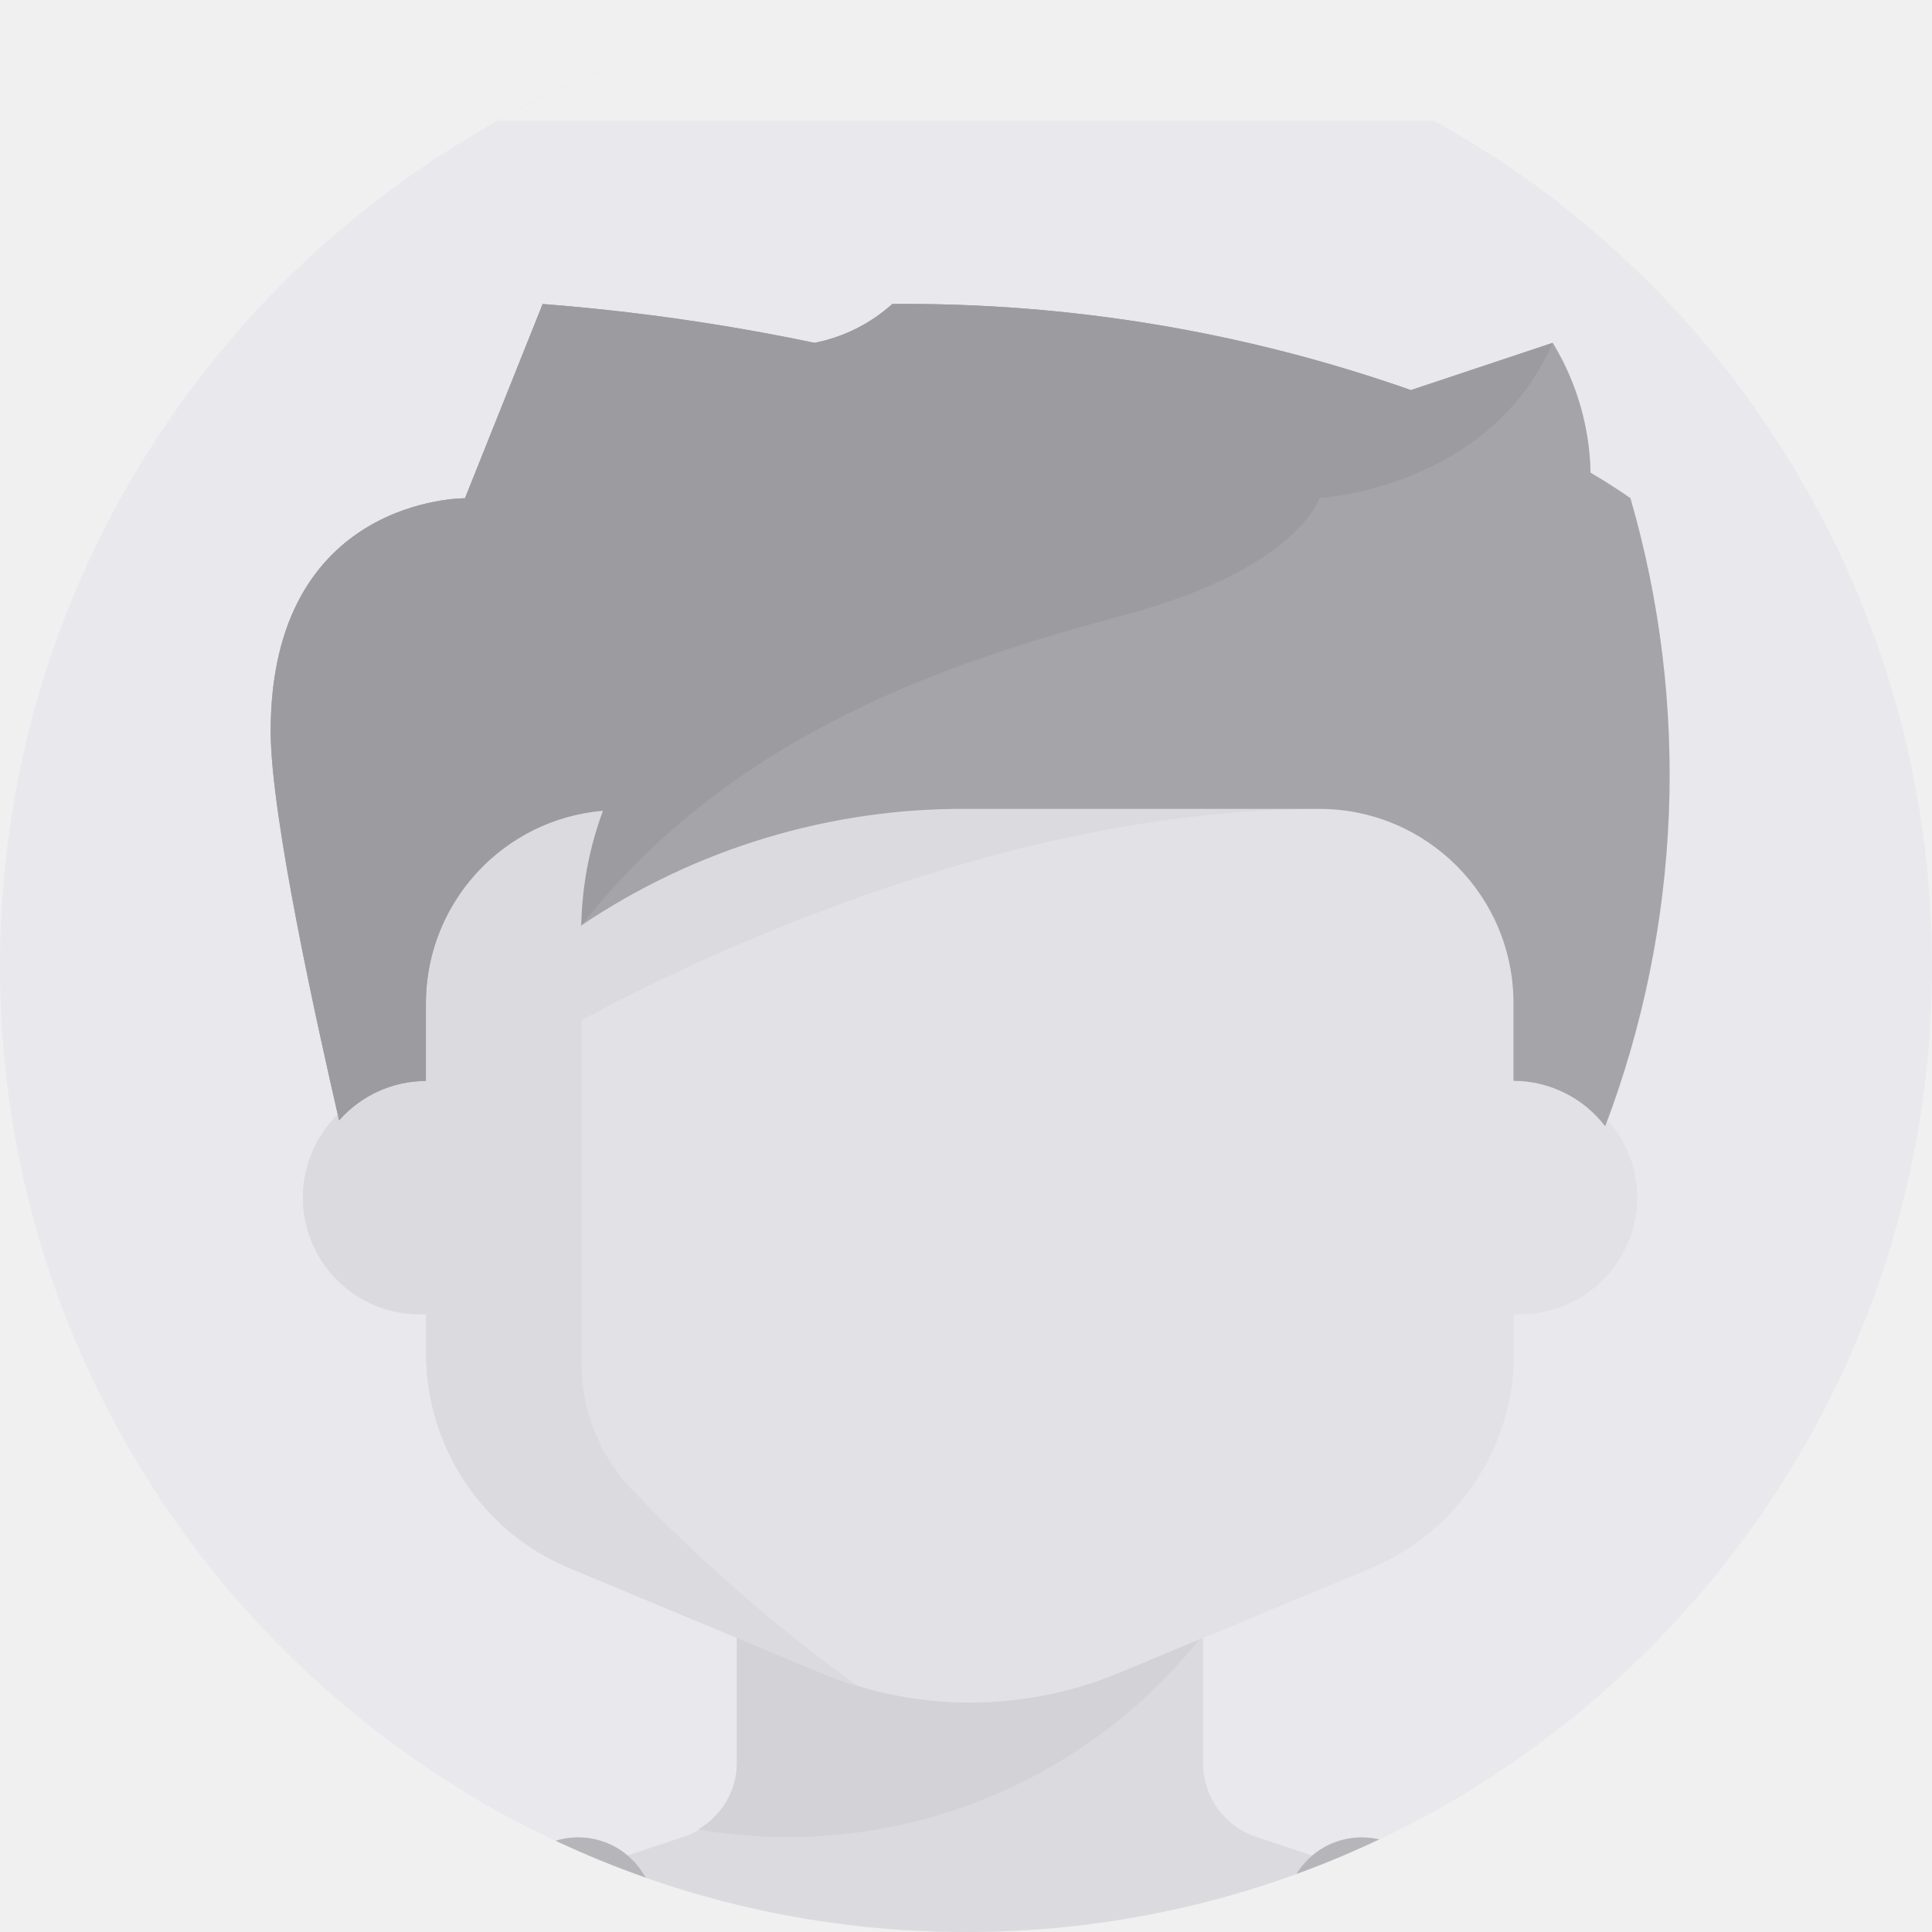
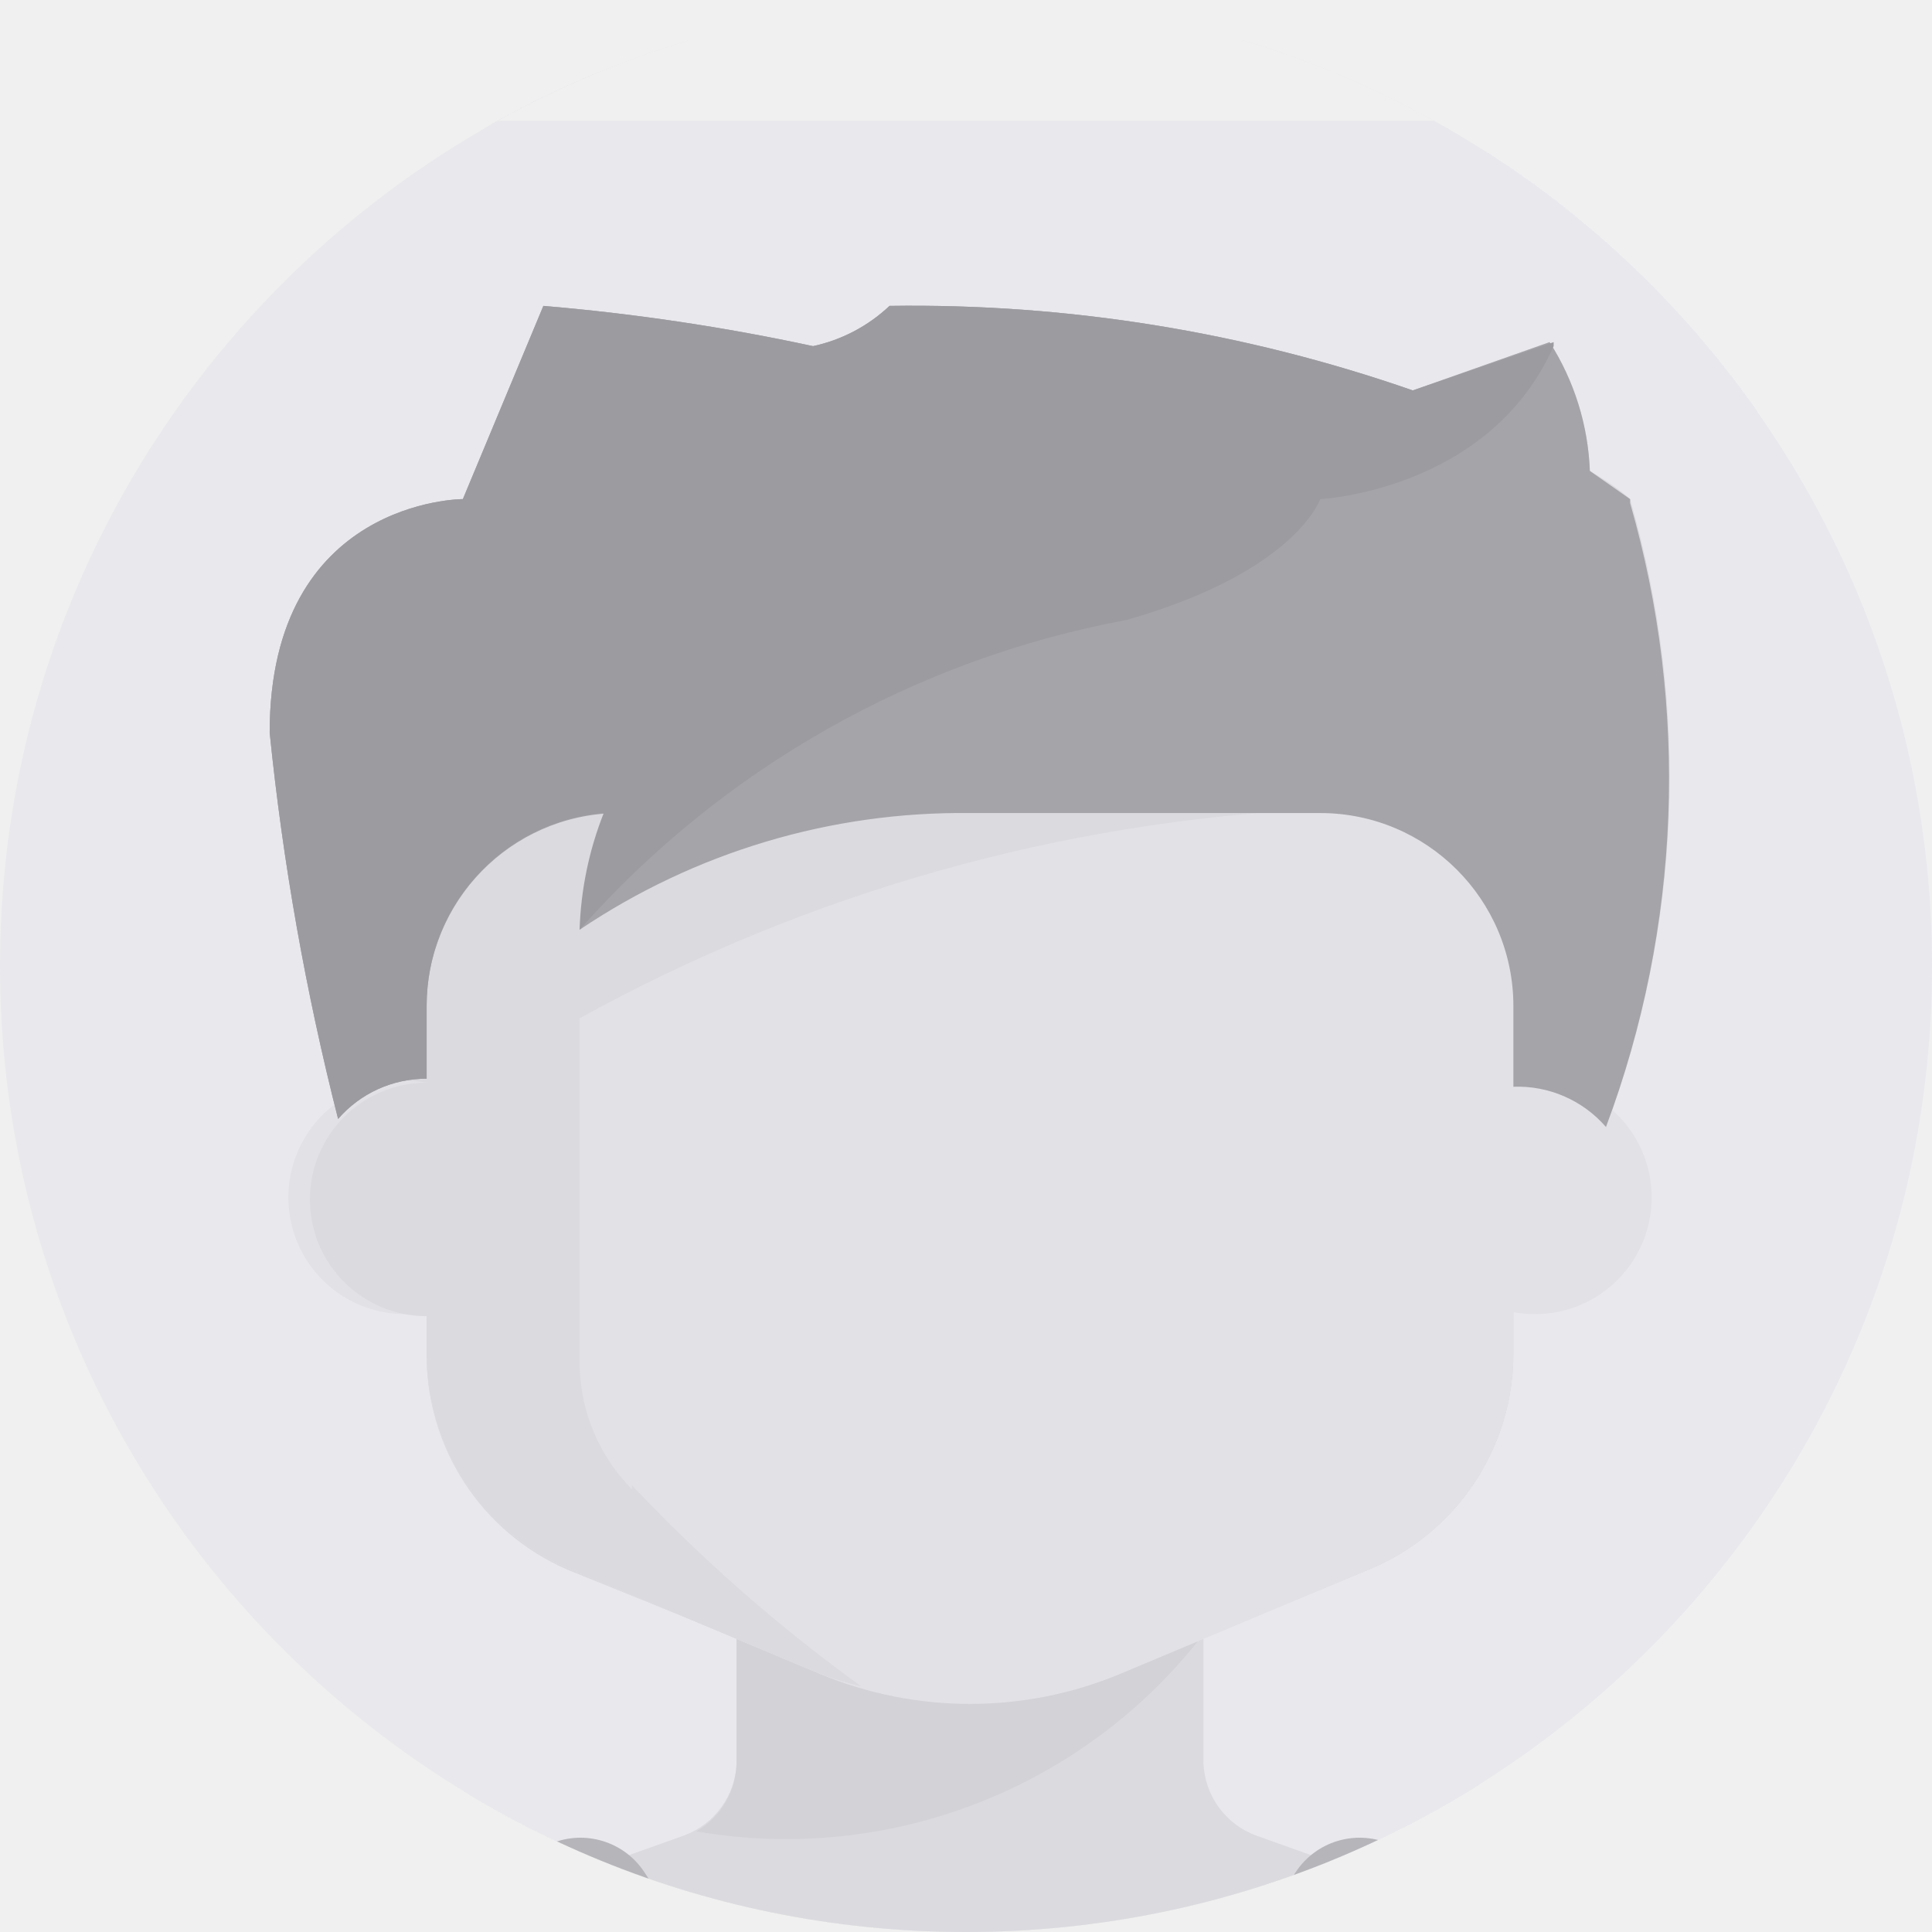
- <svg xmlns="http://www.w3.org/2000/svg" width="48" height="48" viewBox="0 0 48 48">
+ <svg xmlns="http://www.w3.org/2000/svg" xmlns:xlink="http://www.w3.org/1999/xlink" viewBox="0 0 48 48">
+   <defs>
+     <path id="b" d="M48 57v-.8a.6.6 0 0 0-.7-.6l-1-7.6a4.3 4.3 0 0 0-3-3.5l-5.2-1.8a2.2 2.2 0 0 0-2 .4l-1.6-.5a2.2 2.2 0 0 1-1.5-2V37l4.7-2a6.5 6.5 0 0 0 4-6v-1a3.2 3.2 0 0 0 2.5-5.2 27.5 27.5 0 0 0 .7-17.4s-.4-.3-1.1-.7a7.2 7.2 0 0 0-1-3.6l-4 1.3A42.2 42.2 0 0 0 24.4.1a4.5 4.5 0 0 1-2.1 1 58.9 58.9 0 0 0-7.6-1l-2.1 5.4s-5.4 0-5.4 6.5c0 2.3 1.3 8.3 1.9 10.7a3.2 3.2 0 0 0 2.4 5.4v1a6.5 6.5 0 0 0 4 6l4.6 2v3.5a2.2 2.2 0 0 1-1.5 2l-1.5.5a2.2 2.2 0 0 0-2-.4l-5.3 1.8a4.3 4.3 0 0 0-3 3.5L6 55.6a.6.6 0 0 0-.8.6v.8a.6.6 0 0 0 .5.7l1.6.2v2.5a2.2 2.2 0 0 0 2.1 2.2h34.5a2.2 2.2 0 0 0 2.1-2.2V58l1.6-.2a.6.6 0 0 0 .6-.7Z" />
+     <path id="c" d="M33 37H20.1v3.6a2.1 2.1 0 0 1-1 1.8A14.6 14.6 0 0 0 33 37Z" />
+     <path id="d" d="M41.6 21.7v-2.2a5.4 5.4 0 0 0-5.3-5.4H16.9a5.4 5.4 0 0 0-5.4 5.4v2.2a3.2 3.2 0 1 0 0 6.4v1a6.5 6.5 0 0 0 4 6l7 3a10.8 10.8 0 0 0 8.2 0l7-3a6.5 6.5 0 0 0 4-6v-1a3.2 3.2 0 0 0 0-6.4Zm-3.2 40.9v-5.4h9L46.3 48a4.3 4.3 0 0 0-3-3.5l-5.2-1.8a2.1 2.1 0 0 0-2.4.9 10.8 10.8 0 0 1-18.2 0 2.1 2.1 0 0 0-2.5-.9l-5.2 1.8a4.3 4.3 0 0 0-3 3.5l-1 8.2h9v6.4Z" />
+     <path id="e" d="M19 26a1 1 0 0 1-1-1.1v-1a1 1 0 1 1 2.1 0v1a1 1 0 0 1-1 1Zm15.1 0a1 1 0 0 1-1-1.1v-1a1 1 0 1 1 2 0v1a1 1 0 0 1-1 1Zm-7.5 7.5a9 9 0 0 1-5-1.3 1 1 0 1 1 1.3-1.7 8 8 0 0 0 7.4 0 1 1 0 0 1 1.2 1.7 9 9 0 0 1-5 1.3Z" />
+     <path id="f" d="M17.1 33a5 5 0 0 1-1.3-3.5V20a47 47 0 0 1 20.5-6H16.9a5 5 0 0 0-1.1.1 5.4 5.4 0 0 0-4.3 5.3v2.2a3.2 3.2 0 1 0 0 6.4v1a6.5 6.5 0 0 0 4 6l7 3a10.8 10.8 0 0 0 1 .3A45 45 0 0 1 17 33Zm-2.4 25v-2.4a4.3 4.3 0 0 0-1-2.9l-6-6.8a4.3 4.3 0 0 0-.9 2.1l-1 9 9 1Z" />
+     <path id="g" d="m14.7 56.6-8.9-1a.6.6 0 0 0-.7.6v.8a.6.6 0 0 0 .5.7l9.1 1v-2.1ZM38.4 58v-2.4a4.3 4.3 0 0 1 1-2.9l6-6.8a4.3 4.3 0 0 1 .9 2.1l1.1 9-9 1Z" />
+     <path id="h" d="m38.4 56.6 8.9-1a.6.6 0 0 1 .7.6v.8a.6.6 0 0 1-.5.7l-9 1Zm6.5-51.1-1.1-.7a7.2 7.2 0 0 0-1-3.6l-4 1.3A42.2 42.2 0 0 0 24.4.1a4.5 4.5 0 0 1-2.1 1 58.9 58.9 0 0 0-7.6-1l-2.1 5.4s-5.4 0-5.4 6.5c0 2.4 1.3 8.3 1.9 10.7a3.2 3.2 0 0 1 2.4-1v-2.2a5.4 5.4 0 0 1 5.3-5.4 12 12 0 0 0-1 3.2 19 19 0 0 1 10.8-3.2h9.7a5.4 5.4 0 0 1 5.3 5.4v2.2a3.2 3.2 0 0 1 2.6 1.2 27.5 27.5 0 0 0 .7-17.4Z" />
+     <path id="i" d="m42.7 1.2-4 1.3A42.2 42.2 0 0 0 24.5.1a4.5 4.5 0 0 1-2.1 1 58.9 58.9 0 0 0-7.6-1l-2.1 5.4s-5.4 0-5.4 6.5c0 2.4 1.3 8.3 1.9 10.7a3.2 3.2 0 0 1 2.4-1v-2.2a5.4 5.4 0 0 1 4.9-5.3 9.6 9.6 0 0 0-.6 3.1 26.8 26.8 0 0 1 15-8.6c4.8-1.2 5.5-3.2 5.5-3.2s4.7-.3 6.4-4.3Z" />
+   </defs>
  <defs>
    <clipPath id="a">
-       <circle cx="24" cy="24" r="24" transform="translate(352 720)" fill="#fff" />
+       <circle cx="24" cy="24" r="24" fill="#fff" transform="translate(352 720)" />
    </clipPath>
  </defs>
-   <g transform="translate(-352 -720)" clip-path="url(#a)">
-     <g transform="translate(328 693.558)">
-       <g transform="translate(22 27.873)">
-         <g transform="translate(5.045 0.118)">
-           <path d="M63.86,56.915l-.1-.88a.634.634,0,0,0-.7-.56l-.055.006-.946-7.566a4.307,4.307,0,0,0-2.912-3.552l-5.255-1.752a2.153,2.153,0,0,0-2.07.387l-1.548-.516A2.153,2.153,0,0,1,48.8,40.44V36.967l4.638-1.933a6.46,6.46,0,0,0,3.976-5.963V27.995a3.229,3.229,0,0,0,2.547-5.216,27.523,27.523,0,0,0,.684-17.4s-.385-.283-1.1-.708a7.188,7.188,0,0,0-1.048-3.6l-3.93,1.31A42.169,42.169,0,0,0,40.191,0a4.55,4.55,0,0,1-2.153,1.077A58.9,58.9,0,0,0,30.5,0L28.347,5.384s-5.384-.045-5.384,6.46c0,2.386,1.33,8.335,1.9,10.769a3.23,3.23,0,0,0,2.408,5.382v1.077a6.461,6.461,0,0,0,3.975,5.963l4.638,1.933V40.44a2.153,2.153,0,0,1-1.472,2.043L32.863,43a2.153,2.153,0,0,0-2.07-.387l-5.255,1.752a4.307,4.307,0,0,0-2.912,3.552l-.946,7.566-.055-.006a.634.634,0,0,0-.7.56l-.1.88a.634.634,0,0,0,.56.7l1.575.175V60.3a2.153,2.153,0,0,0,2.153,2.153H59.572A2.153,2.153,0,0,0,61.725,60.3V57.79l1.575-.175a.634.634,0,0,0,.56-.7Z" transform="translate(-20.824 0)" fill="#e9e9ed" />
-           <path d="M64.822,79.129H51.9v3.562a2.134,2.134,0,0,1-1.079,1.838A14.621,14.621,0,0,0,64.822,79.129Z" transform="translate(-36.842 -42.251)" fill="#e9e9ed" />
-           <path d="M61.1,37.571V35.418a5.384,5.384,0,0,0-5.384-5.384H36.338a5.384,5.384,0,0,0-5.384,5.384v2.153a3.23,3.23,0,1,0,0,6.46v1.077a6.461,6.461,0,0,0,3.975,5.963l6.957,2.9a10.768,10.768,0,0,0,8.283,0l6.958-2.9A6.46,6.46,0,0,0,61.1,45.109V44.032a3.23,3.23,0,0,0,0-6.46Z" transform="translate(-24.508 -16.037)" fill="#e9e9ed" />
-           <path d="M55.08,111.142v-5.384H64.1l-1.144-9.151a4.307,4.307,0,0,0-2.912-3.552L54.786,91.3a2.119,2.119,0,0,0-2.462.835,10.755,10.755,0,0,1-18.178,0,2.119,2.119,0,0,0-2.462-.835L26.43,93.056a4.307,4.307,0,0,0-2.912,3.552L22.494,104.8l8.9.016v6.326Z" transform="translate(-21.716 -48.692)" fill="#e9e9ed" />
-           <path d="M49.594,51.747a1.08,1.08,0,0,1-1.077-1.077V49.594a1.077,1.077,0,1,1,2.153,0v1.077A1.08,1.08,0,0,1,49.594,51.747Zm15.074,0a1.08,1.08,0,0,1-1.077-1.077V49.594a1.077,1.077,0,1,1,2.153,0v1.077A1.08,1.08,0,0,1,64.668,51.747Z" transform="translate(-35.611 -25.906)" fill="#e9e9ed" />
-           <path d="M60.832,67.949a8.968,8.968,0,0,1-4.913-1.293,1.077,1.077,0,1,1,1.211-1.78,7.909,7.909,0,0,0,7.4,0,1.077,1.077,0,0,1,1.211,1.78A8.968,8.968,0,0,1,60.832,67.949Z" transform="translate(-39.312 -34.541)" fill="#e9e9ed" />
-           <path d="M36.607,48.84a5.047,5.047,0,0,1-1.345-3.449v-9.5c2.972-1.607,11.655-5.854,20.458-5.854H36.338a5.061,5.061,0,0,0-1.077.119v-.01a5.385,5.385,0,0,0-4.307,5.275v2.153a3.23,3.23,0,1,0,0,6.46v1.077a6.46,6.46,0,0,0,3.976,5.963l6.957,2.9a10.779,10.779,0,0,0,1.04.37,44.941,44.941,0,0,1-6.32-5.5Z" transform="translate(-24.508 -16.037)" fill="#e9e9ed" />
-           <path d="M31.277,110.334V107.9a4.307,4.307,0,0,0-1.052-2.82L24.3,98.238a4.3,4.3,0,0,0-.9,2.132l-1.125,9C23.991,109.47,28.546,110,31.277,110.334Z" transform="translate(-21.601 -52.454)" fill="#e9e9ed" />
-           <path d="M30.5,120.016l-8.874-.986a.634.634,0,0,0-.7.56l-.1.88a.634.634,0,0,0,.56.7l9.112,1.013v-2.166Z" transform="translate(-20.824 -63.554)" fill="#e9e9ed" />
-           <path d="M92.414,110.334V107.9a4.307,4.307,0,0,1,1.051-2.82l5.925-6.839a4.3,4.3,0,0,1,.9,2.132l1.125,9C99.7,109.47,95.144,110,92.414,110.334Z" transform="translate(-59.049 -52.454)" fill="#e9e9ed" />
-           <path d="M92.414,120.016l8.874-.986a.634.634,0,0,1,.7.56l.1.88a.634.634,0,0,1-.56.7l-9.112,1.013Z" transform="translate(-59.049 -63.554)" fill="#e9e9ed" />
-           <path d="M63.1,5.384s-.385-.283-1.1-.708a7.188,7.188,0,0,0-1.048-3.6l-3.93,1.31A42.169,42.169,0,0,0,42.642,0a4.55,4.55,0,0,1-2.153,1.077A58.9,58.9,0,0,0,32.951,0L30.8,5.384s-5.384-.045-5.384,6.46c0,2.39,1.335,8.359,1.9,10.783a3.209,3.209,0,0,1,2.405-1.093V19.381a5.379,5.379,0,0,1,5.306-5.376,11.96,11.96,0,0,0-1,3.222A18.927,18.927,0,0,1,44.8,14h9.691a5.384,5.384,0,0,1,5.384,5.384v2.153a3.212,3.212,0,0,1,2.541,1.258A27.523,27.523,0,0,0,63.1,5.384Z" transform="translate(-23.275 0)" fill="#e9e9ed" />
-           <path d="M60.946,1.077l-3.93,1.31A42.169,42.169,0,0,0,42.642,0a4.55,4.55,0,0,1-2.153,1.077A58.9,58.9,0,0,0,32.951,0L30.8,5.384s-5.384-.045-5.384,6.46c0,2.39,1.335,8.359,1.9,10.783a3.209,3.209,0,0,1,2.405-1.093V19.381a5.366,5.366,0,0,1,4.908-5.336,9.605,9.605,0,0,0-.6,3.182C38.267,11.844,44.289,9.9,49.1,8.614c4.778-1.279,5.384-3.23,5.384-3.23S59.2,5.114,60.946,1.077Z" transform="translate(-23.275 0)" fill="#e9e9ed" />
-         </g>
-         <g transform="translate(5.045 0.118)">
-           <path d="M63.86,56.915l-.1-.88a.634.634,0,0,0-.7-.56l-.055.006-.946-7.566a4.307,4.307,0,0,0-2.912-3.552l-5.255-1.752a2.153,2.153,0,0,0-2.07.387l-1.548-.516A2.153,2.153,0,0,1,48.8,40.44V36.967l4.638-1.933a6.46,6.46,0,0,0,3.976-5.963V27.995a3.229,3.229,0,0,0,2.547-5.216,27.523,27.523,0,0,0,.684-17.4s-.385-.283-1.1-.708a7.188,7.188,0,0,0-1.048-3.6l-3.93,1.31A42.169,42.169,0,0,0,40.191,0a4.55,4.55,0,0,1-2.153,1.077A58.9,58.9,0,0,0,30.5,0L28.347,5.384s-5.384-.045-5.384,6.46c0,2.386,1.33,8.335,1.9,10.769a3.23,3.23,0,0,0,2.408,5.382v1.077a6.461,6.461,0,0,0,3.975,5.963l4.638,1.933V40.44a2.153,2.153,0,0,1-1.472,2.043L32.863,43a2.153,2.153,0,0,0-2.07-.387l-5.255,1.752a4.307,4.307,0,0,0-2.912,3.552l-.946,7.566-.055-.006a.634.634,0,0,0-.7.56l-.1.88a.634.634,0,0,0,.56.7l1.575.175V60.3a2.153,2.153,0,0,0,2.153,2.153H59.572A2.153,2.153,0,0,0,61.725,60.3V57.79l1.575-.175a.634.634,0,0,0,.56-.7Z" transform="translate(-20.824 0)" fill="#e9e9ed" />
-           <path d="M64.822,79.129H51.9v3.562a2.134,2.134,0,0,1-1.079,1.838A14.621,14.621,0,0,0,64.822,79.129Z" transform="translate(-36.842 -42.251)" fill="#e9e9ed" />
-           <path d="M61.1,37.571V35.418a5.384,5.384,0,0,0-5.384-5.384H36.338a5.384,5.384,0,0,0-5.384,5.384v2.153a3.23,3.23,0,1,0,0,6.46v1.077a6.461,6.461,0,0,0,3.975,5.963l6.957,2.9a10.768,10.768,0,0,0,8.283,0l6.958-2.9A6.46,6.46,0,0,0,61.1,45.109V44.032a3.23,3.23,0,0,0,0-6.46Z" transform="translate(-24.508 -16.037)" fill="#e9e9ed" />
-           <path d="M55.08,111.142v-5.384H64.1l-1.144-9.151a4.307,4.307,0,0,0-2.912-3.552L54.786,91.3a2.119,2.119,0,0,0-2.462.835,10.755,10.755,0,0,1-18.178,0,2.119,2.119,0,0,0-2.462-.835L26.43,93.056a4.307,4.307,0,0,0-2.912,3.552L22.494,104.8l8.9.016v6.326Z" transform="translate(-21.716 -48.692)" fill="#e9e9ed" />
-           <path d="M49.594,51.747a1.08,1.08,0,0,1-1.077-1.077V49.594a1.077,1.077,0,1,1,2.153,0v1.077A1.08,1.08,0,0,1,49.594,51.747Zm15.074,0a1.08,1.08,0,0,1-1.077-1.077V49.594a1.077,1.077,0,1,1,2.153,0v1.077A1.08,1.08,0,0,1,64.668,51.747Z" transform="translate(-35.611 -25.906)" fill="#e9e9ed" />
-           <path d="M60.832,67.949a8.968,8.968,0,0,1-4.913-1.293,1.077,1.077,0,1,1,1.211-1.78,7.909,7.909,0,0,0,7.4,0,1.077,1.077,0,0,1,1.211,1.78A8.968,8.968,0,0,1,60.832,67.949Z" transform="translate(-39.312 -34.541)" fill="#e9e9ed" />
-           <path d="M36.607,48.84a5.047,5.047,0,0,1-1.345-3.449v-9.5c2.972-1.607,11.655-5.854,20.458-5.854H36.338a5.061,5.061,0,0,0-1.077.119v-.01a5.385,5.385,0,0,0-4.307,5.275v2.153a3.23,3.23,0,1,0,0,6.46v1.077a6.46,6.46,0,0,0,3.976,5.963l6.957,2.9a10.779,10.779,0,0,0,1.04.37,44.941,44.941,0,0,1-6.32-5.5Z" transform="translate(-24.508 -16.037)" fill="#e9e9ed" />
-           <path d="M31.277,110.334V107.9a4.307,4.307,0,0,0-1.052-2.82L24.3,98.238a4.3,4.3,0,0,0-.9,2.132l-1.125,9C23.991,109.47,28.546,110,31.277,110.334Z" transform="translate(-21.601 -52.454)" fill="#e9e9ed" />
-           <path d="M30.5,120.016l-8.874-.986a.634.634,0,0,0-.7.56l-.1.88a.634.634,0,0,0,.56.7l9.112,1.013v-2.166Z" transform="translate(-20.824 -63.554)" fill="#e9e9ed" />
-           <path d="M92.414,110.334V107.9a4.307,4.307,0,0,1,1.051-2.82l5.925-6.839a4.3,4.3,0,0,1,.9,2.132l1.125,9C99.7,109.47,95.144,110,92.414,110.334Z" transform="translate(-59.049 -52.454)" fill="#e9e9ed" />
-           <path d="M92.414,120.016l8.874-.986a.634.634,0,0,1,.7.56l.1.88a.634.634,0,0,1-.56.7l-9.112,1.013Z" transform="translate(-59.049 -63.554)" fill="#e9e9ed" />
-           <path d="M63.1,5.384s-.385-.283-1.1-.708a7.188,7.188,0,0,0-1.048-3.6l-3.93,1.31A42.169,42.169,0,0,0,42.642,0a4.55,4.55,0,0,1-2.153,1.077A58.9,58.9,0,0,0,32.951,0L30.8,5.384s-5.384-.045-5.384,6.46c0,2.39,1.335,8.359,1.9,10.783a3.209,3.209,0,0,1,2.405-1.093V19.381a5.379,5.379,0,0,1,5.306-5.376,11.96,11.96,0,0,0-1,3.222A18.927,18.927,0,0,1,44.8,14h9.691a5.384,5.384,0,0,1,5.384,5.384v2.153a3.212,3.212,0,0,1,2.541,1.258A27.523,27.523,0,0,0,63.1,5.384Z" transform="translate(-23.275 0)" fill="#e9e9ed" />
-           <path d="M60.946,1.077l-3.93,1.31A42.169,42.169,0,0,0,42.642,0a4.55,4.55,0,0,1-2.153,1.077A58.9,58.9,0,0,0,32.951,0L30.8,5.384s-5.384-.045-5.384,6.46c0,2.39,1.335,8.359,1.9,10.783a3.209,3.209,0,0,1,2.405-1.093V19.381a5.366,5.366,0,0,1,4.908-5.336,9.605,9.605,0,0,0-.6,3.182C38.267,11.844,44.289,9.9,49.1,8.614c4.778-1.279,5.384-3.23,5.384-3.23S59.2,5.114,60.946,1.077Z" transform="translate(-23.275 0)" fill="#e9e9ed" />
-         </g>
-         <rect width="53" height="63" rx="4" transform="translate(0 -0.431)" fill="#e9e9ed" />
-         <path d="M4-2H49a6.007,6.007,0,0,1,6,6V59a6.007,6.007,0,0,1-6,6H4a6.007,6.007,0,0,1-6-6V4A6.007,6.007,0,0,1,4-2ZM49,61a2,2,0,0,0,2-2V4a2,2,0,0,0-2-2H4A2,2,0,0,0,2,4V59a2,2,0,0,0,2,2Z" transform="translate(0 -0.431)" fill="#f0f0f0" />
+   <g clip-path="url(#a)" transform="translate(-352 -720)">
+     <g transform="translate(350 721.4)">
+       <g fill="#e9e9ed">
+         <use xlink:href="#b" />
+         <use xlink:href="#c" />
+         <use xlink:href="#d" />
+         <use xlink:href="#e" />
+         <use xlink:href="#f" />
+         <use xlink:href="#g" />
+         <use xlink:href="#h" />
+         <use xlink:href="#i" />
      </g>
-       <g transform="translate(28.808 33.995)" opacity="0.6" style="mix-blend-mode:luminosity;isolation:isolate">
-         <path d="M110.685,51.02l-.088-.789a.568.568,0,0,0-.627-.5l-.049.005-.848-6.782a3.861,3.861,0,0,0-2.61-3.184l-4.711-1.57a1.93,1.93,0,0,0-1.855.347l-1.388-.463a1.93,1.93,0,0,1-1.32-1.831V33.138l4.158-1.732a5.79,5.79,0,0,0,3.564-5.345v-.965a2.895,2.895,0,0,0,2.283-4.676,24.672,24.672,0,0,0,.613-15.593s-.345-.254-.991-.635a6.443,6.443,0,0,0-.94-3.226l-3.523,1.174A37.8,37.8,0,0,0,89.467,0a4.078,4.078,0,0,1-1.93.965A52.8,52.8,0,0,0,80.781,0L78.85,4.826s-4.826-.04-4.826,5.791c0,2.139,1.192,7.472,1.7,9.653a2.895,2.895,0,0,0,2.159,4.824v.965a5.791,5.791,0,0,0,3.564,5.346l4.158,1.732v3.113a1.93,1.93,0,0,1-1.32,1.831l-1.388.463a1.93,1.93,0,0,0-1.855-.347l-4.711,1.57a3.861,3.861,0,0,0-2.61,3.184l-.848,6.782-.049-.005a.568.568,0,0,0-.628.5l-.088.789a.568.568,0,0,0,.5.627l1.412.157v2.246a1.93,1.93,0,0,0,1.93,1.93h30.886a1.93,1.93,0,0,0,1.93-1.93V51.8l1.412-.157a.568.568,0,0,0,.5-.627Z" transform="translate(-72.107)" fill="#fdc88e" />
-         <path d="M188.533,274H176.95v3.193a1.913,1.913,0,0,1-.967,1.648A13.107,13.107,0,0,0,188.533,274Z" transform="translate(-163.45 -240.942)" fill="#f5b97a" />
-         <path d="M125.921,110.756v-1.93A4.826,4.826,0,0,0,121.095,104H103.722a4.826,4.826,0,0,0-4.826,4.826v1.93a2.9,2.9,0,1,0,0,5.791v.965a5.791,5.791,0,0,0,3.564,5.346l6.237,2.6a9.653,9.653,0,0,0,7.425,0l6.237-2.6a5.791,5.791,0,0,0,3.564-5.346v-.965a2.9,2.9,0,1,0,0-5.791Z" transform="translate(-93.117 -91.453)" fill="#ffd7a3" />
-         <path d="M107.1,333.652v-4.826h8.083l-1.025-8.2a3.861,3.861,0,0,0-2.61-3.184l-4.711-1.57a1.9,1.9,0,0,0-2.207.749,9.641,9.641,0,0,1-16.295,0,1.9,1.9,0,0,0-2.207-.749l-4.711,1.57a3.861,3.861,0,0,0-2.61,3.184l-.918,7.344,7.976.014v5.671H107.1Z" transform="translate(-77.192 -277.671)" fill="#ff6473" />
-         <path d="M103.962,120.857a4.525,4.525,0,0,1-1.206-3.092v-8.519C105.42,107.806,113.2,104,121.095,104H103.722a4.537,4.537,0,0,0-.965.106V104.1a4.827,4.827,0,0,0-3.861,4.729v1.93a2.9,2.9,0,1,0,0,5.791v.965a5.791,5.791,0,0,0,3.564,5.346l6.236,2.6a9.663,9.663,0,0,0,.932.332A40.285,40.285,0,0,1,103.962,120.857Z" transform="translate(-93.117 -91.453)" fill="#fdc88e" />
-         <path d="M85.21,351.011v-2.185a3.861,3.861,0,0,0-.943-2.528l-5.311-6.131a3.853,3.853,0,0,0-.8,1.911l-1.008,8.065C78.679,350.237,82.762,350.715,85.21,351.011Z" transform="translate(-76.536 -299.127)" fill="#f05467" />
-         <path d="M80.782,413.039l-7.955-.884a.568.568,0,0,0-.628.5l-.088.789a.568.568,0,0,0,.5.627l8.168.908Z" transform="translate(-72.108 -362.426)" fill="#bd445a" />
-         <path d="M320,351.011v-2.185a3.861,3.861,0,0,1,.943-2.528l5.311-6.131a3.854,3.854,0,0,1,.8,1.911l1.008,8.065C326.531,350.237,322.448,350.715,320,351.011Z" transform="translate(-290.092 -299.127)" fill="#f05467" />
-         <path d="M320,413.039l7.955-.884a.568.568,0,0,1,.628.5l.088.789a.568.568,0,0,1-.5.627l-8.168.908Z" transform="translate(-290.092 -362.426)" fill="#bd445a" />
-         <path d="M121.783,4.826s-.345-.254-.991-.635a6.443,6.443,0,0,0-.94-3.226l-3.523,1.174A37.8,37.8,0,0,0,103.444,0a4.078,4.078,0,0,1-1.93.965A52.8,52.8,0,0,0,94.757,0l-1.93,4.826S88,4.786,88,10.617c0,2.143,1.2,7.493,1.7,9.666a2.877,2.877,0,0,1,2.156-.98v-1.93a4.822,4.822,0,0,1,4.756-4.819,10.72,10.72,0,0,0-.9,2.889,16.967,16.967,0,0,1,9.652-2.9h8.687a4.826,4.826,0,0,1,4.826,4.826V19.3a2.879,2.879,0,0,1,2.278,1.128A24.672,24.672,0,0,0,121.783,4.826Z" transform="translate(-86.083)" fill="#9d6e48" />
-         <path d="M119.852.965l-3.523,1.174A37.8,37.8,0,0,0,103.444,0a4.078,4.078,0,0,1-1.93.965A52.8,52.8,0,0,0,94.757,0l-1.93,4.826S88,4.786,88,10.617c0,2.143,1.2,7.493,1.7,9.666a2.877,2.877,0,0,1,2.156-.98v-1.93a4.81,4.81,0,0,1,4.4-4.783,8.61,8.61,0,0,0-.539,2.853c3.8-4.826,9.2-6.567,13.513-7.722,4.283-1.146,4.826-2.9,4.826-2.9S118.284,4.585,119.852.965Z" transform="translate(-86.083)" fill="#8d5f3d" />
+       <g fill="#e9e9ed">
+         <use xlink:href="#b" />
+         <use xlink:href="#c" />
+         <use xlink:href="#d" />
+         <use xlink:href="#e" />
+         <use xlink:href="#f" />
+         <use xlink:href="#g" />
+         <use xlink:href="#h" />
+         <use xlink:href="#i" />
      </g>
+       <rect width="53" height="63" fill="#e9e9ed" rx="4" transform="translate(0 -.4)" />
+       <path fill="#f0f0f0" d="M4-2.4h45a6 6 0 0 1 6 6v55a6 6 0 0 1-6 6H4a6 6 0 0 1-6-6v-55a6 6 0 0 1 6-6Zm45 63a2 2 0 0 0 2-2v-55a2 2 0 0 0-2-2H4a2 2 0 0 0-2 2v55a2 2 0 0 0 2 2Z" />
+     </g>
+     <g opacity=".6" style="mix-blend-mode:luminosity;isolation:isolate">
+       <path fill="#fdc88e" d="m395.4 778.6-.1-.8a.6.6 0 0 0-.6-.5l-1-6.8a3.9 3.9 0 0 0-2.5-3.2l-4.7-1.5a2 2 0 0 0-1.9.3l-1.4-.5a2 2 0 0 1-1.3-1.8v-3.1l4.1-1.7a5.8 5.8 0 0 0 3.6-5.4v-1a2.9 2.9 0 0 0 2.3-4.6 24.7 24.7 0 0 0 .6-15.6s-.3-.3-1-.7a6.4 6.4 0 0 0-1-3.2l-3.4 1.2a37.8 37.8 0 0 0-13-2.1 4 4 0 0 1-1.9 1 52.8 52.8 0 0 0-6.7-1l-2 4.8s-4.8 0-4.8 5.8a65 65 0 0 0 1.7 9.6 2.9 2.9 0 0 0 2.2 4.8v1a5.8 5.8 0 0 0 3.5 5.4l4.2 1.7v3.1a2 2 0 0 1-1.3 1.8l-1.4.5a2 2 0 0 0-1.9-.3l-4.7 1.5a3.9 3.9 0 0 0-2.6 3.2l-.8 6.8a.6.6 0 0 0-.7.5v.8a.6.6 0 0 0 .4.6l1.4.2v2.2a2 2 0 0 0 2 2h30.8a2 2 0 0 0 2-2v-2.2l1.4-.2a.6.6 0 0 0 .5-.6Z" />
+       <path fill="#f5b97a" d="M381.9 760.6h-11.6v3.2a2 2 0 0 1-1 1.7 13.1 13.1 0 0 0 12.6-4.9Z" />
+       <path fill="#ffd7a3" d="M389.6 746.9v-2a4.8 4.8 0 0 0-4.8-4.8h-17.4a4.8 4.8 0 0 0-4.8 4.8v2a2.9 2.9 0 1 0 0 5.7v1a5.8 5.8 0 0 0 3.6 5.4l6.2 2.6a9.7 9.7 0 0 0 7.4 0l6.2-2.6a5.8 5.8 0 0 0 3.6-5.4v-1a2.9 2.9 0 1 0 0-5.7Z" />
+       <path fill="#ff6473" d="M386.7 783.5v-4.8h8.1l-1-8.2a3.9 3.9 0 0 0-2.6-3.2l-4.7-1.5a1.9 1.9 0 0 0-2.3.7 9.6 9.6 0 0 1-16.2 0 1.9 1.9 0 0 0-2.3-.7l-4.7 1.5a3.9 3.9 0 0 0-2.6 3.2l-.9 7.4h8v5.6h21.2Z" />
+       <path fill="#fdc88e" d="M367.7 757a4.5 4.5 0 0 1-1.3-3.1v-8.6a42.1 42.1 0 0 1 18.4-5.2h-17.4a4.5 4.5 0 0 0-1 .1 4.8 4.8 0 0 0-3.8 4.7v2a2.9 2.9 0 1 0 0 5.8v1a5.8 5.8 0 0 0 3.6 5.3l6.2 2.6a9.7 9.7 0 0 0 1 .3 40.3 40.3 0 0 1-5.7-5Z" />
+       <path fill="#f05467" d="M365.5 779.4v-2.1a3.9 3.9 0 0 0-1-2.6l-5.3-6.1a3.9 3.9 0 0 0-.8 1.9l-1 8 8 1Z" />
+       <path fill="#bd445a" d="m365.5 778.2-8-1a.6.6 0 0 0-.6.6v.8a.6.6 0 0 0 .4.6l8.2 1Z" />
+       <path fill="#f05467" d="M386.7 779.4v-2.1a3.9 3.9 0 0 1 1-2.6l5.3-6.1a3.9 3.9 0 0 1 .8 1.9l1 8-8 1Z" />
+       <path fill="#bd445a" d="m386.7 778.2 8-1a.6.6 0 0 1 .6.6v.8a.6.6 0 0 1-.4.6l-8.2 1Z" />
+       <path fill="#9d6e48" d="m392.5 732.4-1-.7a6.4 6.4 0 0 0-1-3.2l-3.4 1.2a37.8 37.8 0 0 0-13-2.1 4 4 0 0 1-1.9 1 52.8 52.8 0 0 0-6.7-1l-2 4.8s-4.8 0-4.8 5.8a66 66 0 0 0 1.7 9.6 2.9 2.9 0 0 1 2.2-1V745a4.8 4.8 0 0 1 4.7-4.8 10.7 10.7 0 0 0-.9 2.9 17 17 0 0 1 9.7-2.9h8.7a4.8 4.8 0 0 1 4.8 4.8v2a2.9 2.9 0 0 1 2.3 1 24.7 24.7 0 0 0 .6-15.5Z" />
+       <path fill="#8d5f3d" d="m390.6 728.5-3.5 1.2a37.8 37.8 0 0 0-13-2.1 4 4 0 0 1-1.9 1 52.8 52.8 0 0 0-6.7-1l-2 4.8s-4.8 0-4.8 5.8a66 66 0 0 0 1.7 9.6 2.9 2.9 0 0 1 2.2-1V745a4.8 4.8 0 0 1 4.4-4.8 8.6 8.6 0 0 0-.6 2.9 24 24 0 0 1 13.6-7.7c4.2-1.2 4.8-3 4.8-3s4.2-.2 5.8-3.8Z" />
    </g>
  </g>
</svg>
